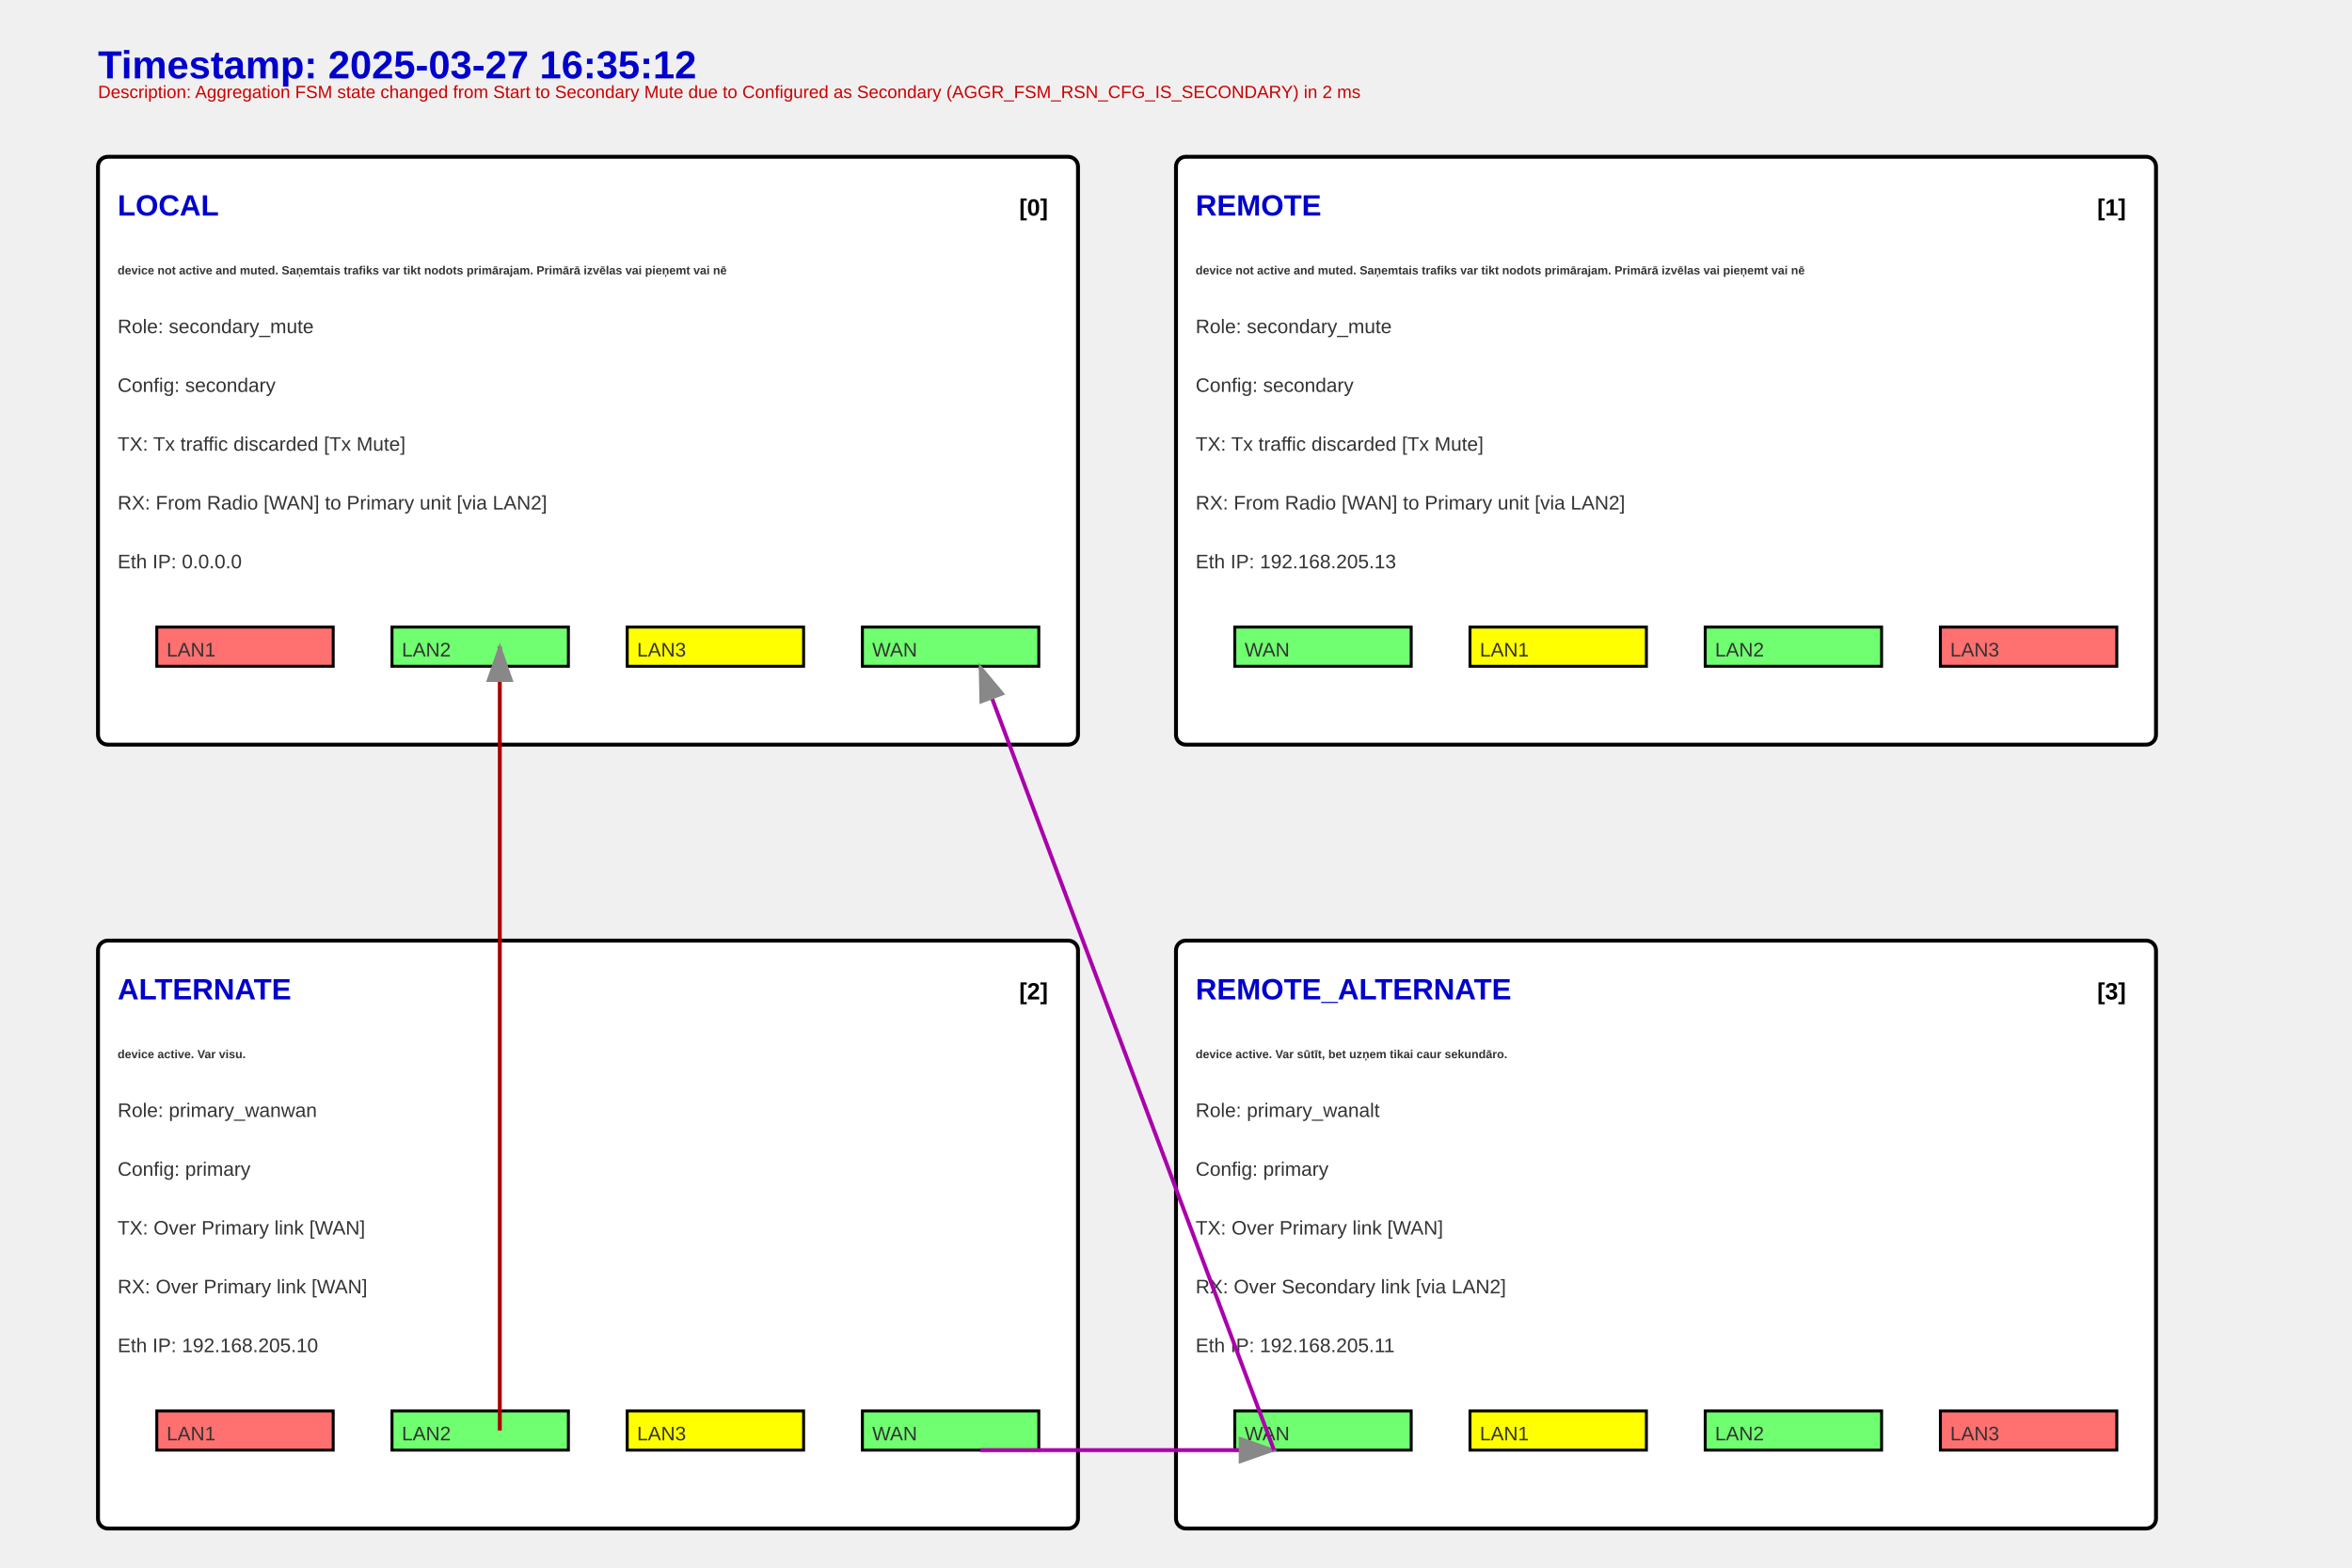
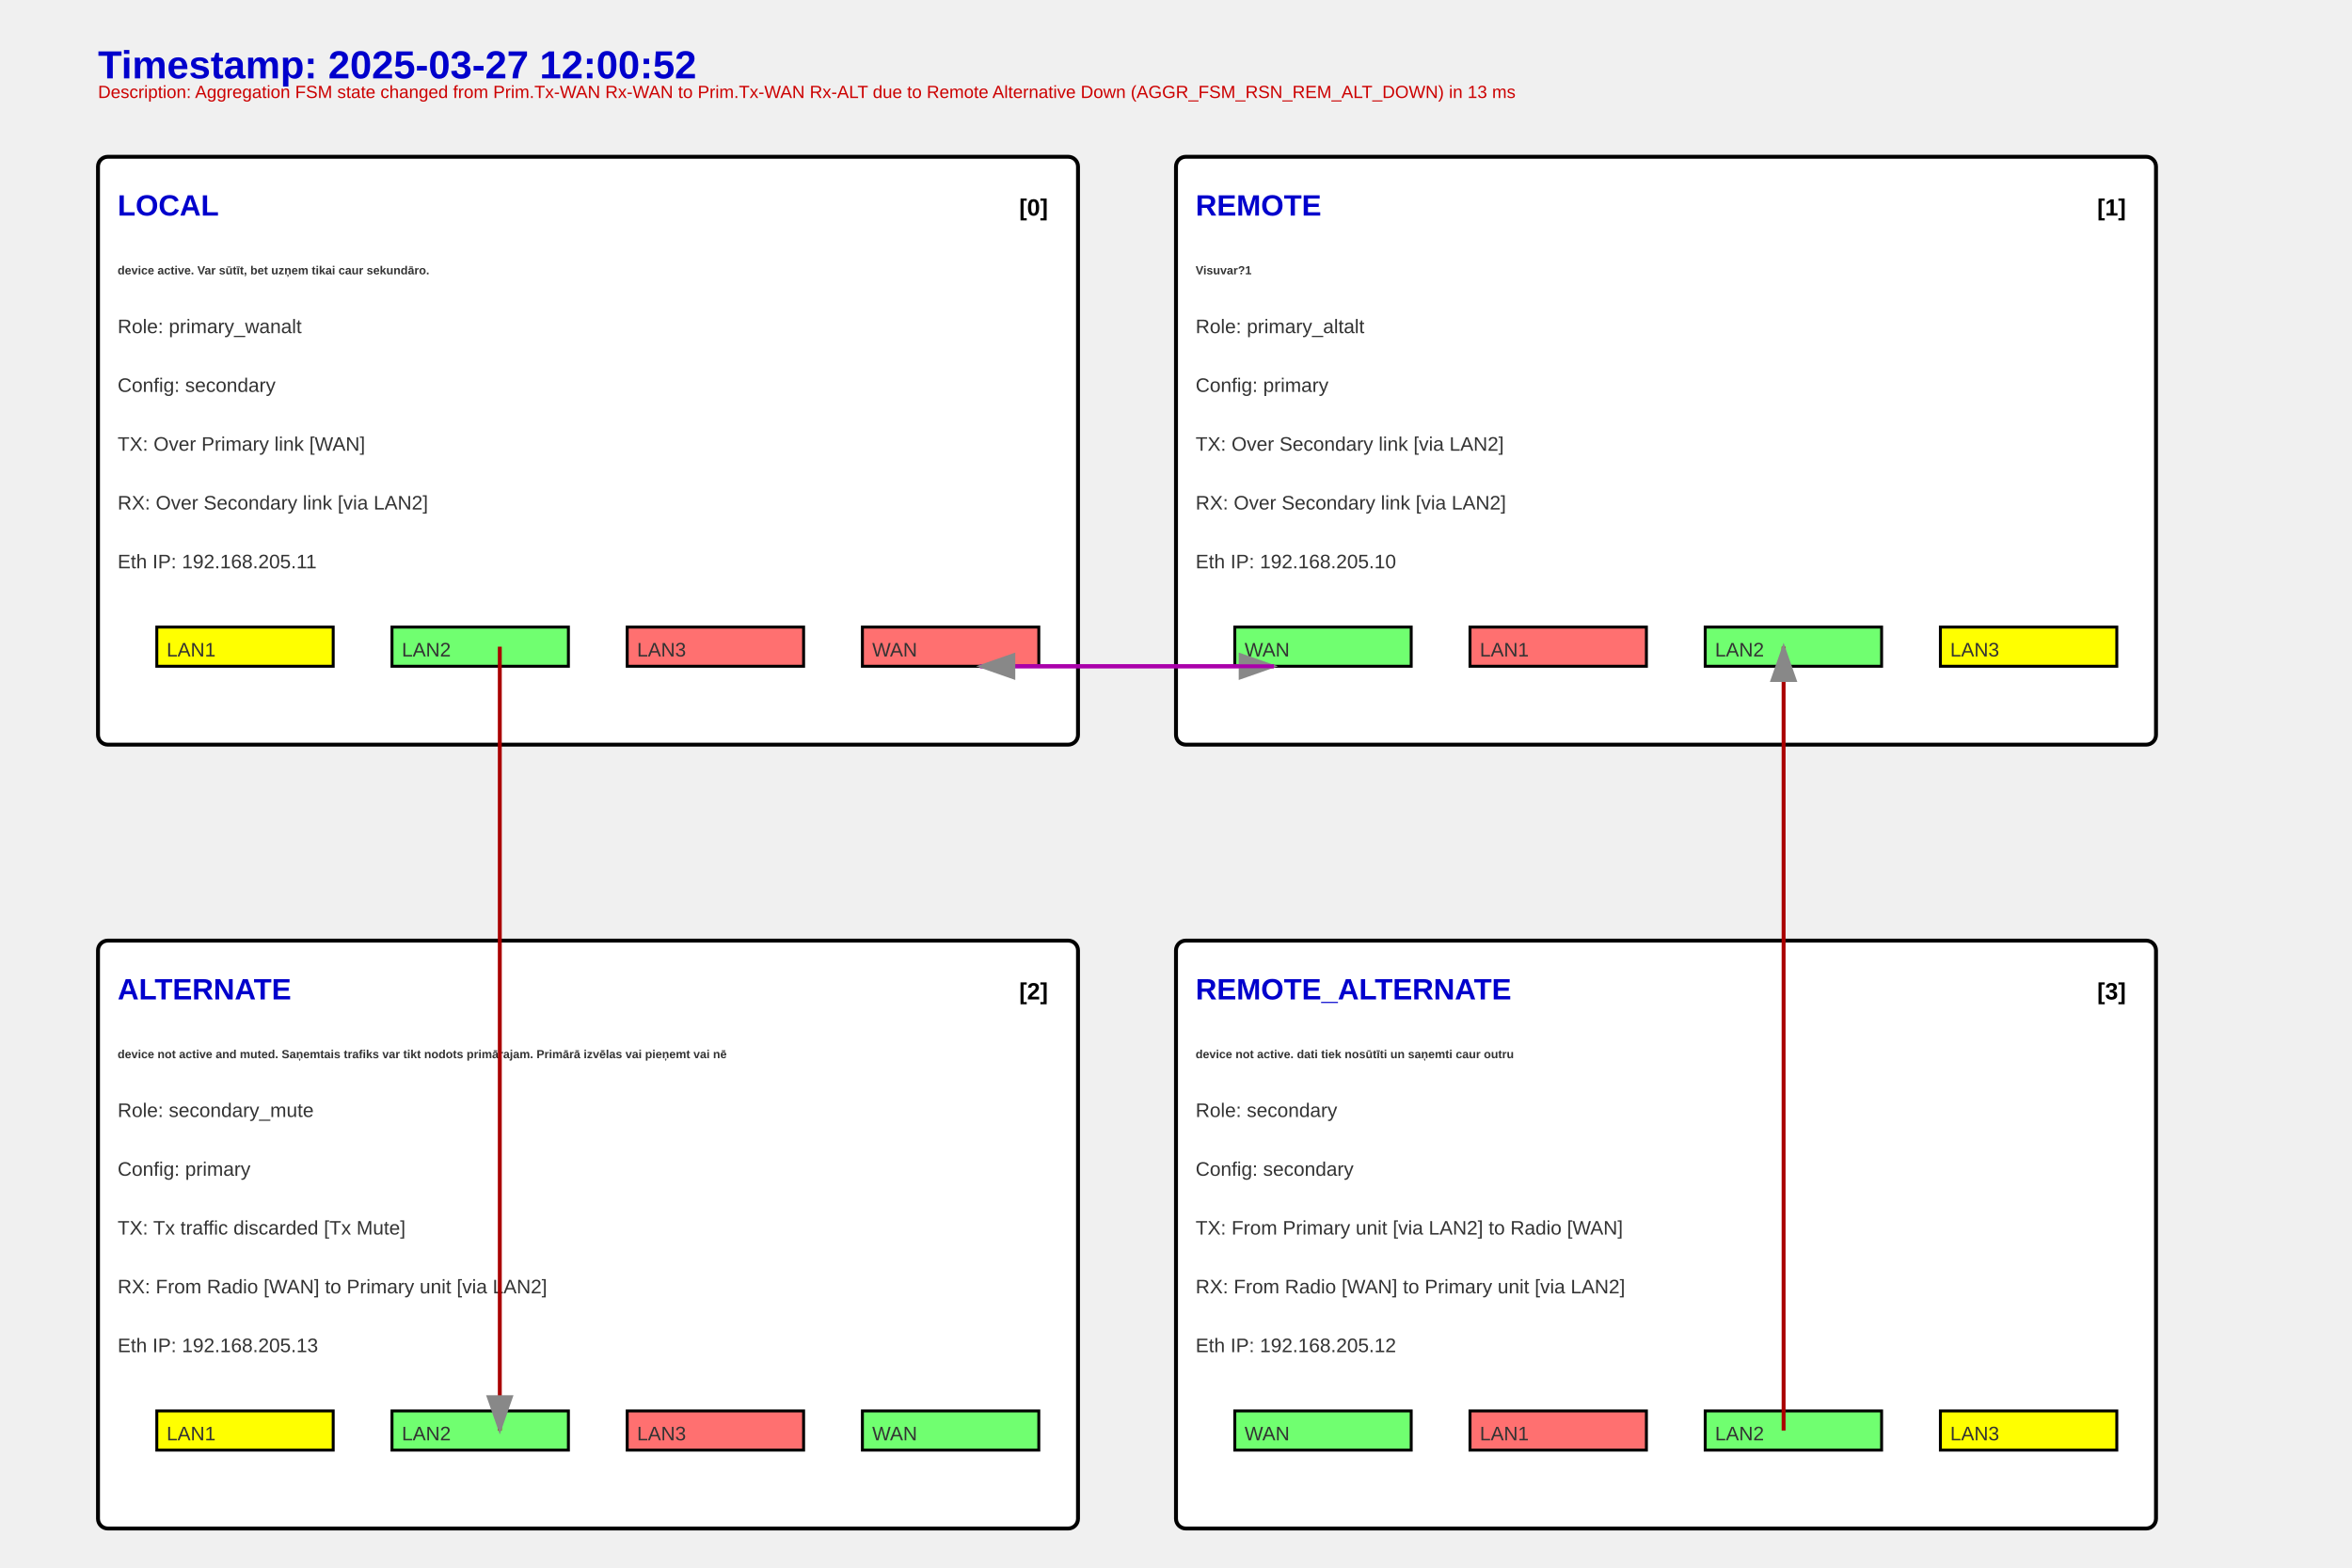
<svg xmlns="http://www.w3.org/2000/svg" width="1200" height="800">
  <style>
  .node { fill: #ffffff; stroke: #000000; stroke-width: 2; }
  .label { font: 10px Arial; fill: #333333; }
  .labela { font: 6px Arial; fill: #333333; font-weight: bold;}
  .error { font: 9px Arial; fill: #cc0000; }
  .timestamp { font: 20px Arial; font-weight: bold; fill: #0000cc; }
  .section-label { font: 15px Arial; font-weight: bold; fill: #0000cc; }
  .box-index { font: 12px Arial; font-weight: bold; fill: #000000; }
  .connection-line { stroke: #888888; stroke-width: 2; }
  .diagonal-line { stroke: #aa0000; stroke-width: 3; }
  .sender-receiver-line { stroke: #aa00aa; stroke-width: 2; }
  .secondary-primary-line { stroke: #aa0000; stroke-width: 2; }
+   .remote-secondary-primary-line { stroke: #aa0000; stroke-width: 2; }
  .recive-sender-line { stroke: #aa00aa; stroke-width: 2; }
  .traffic-flow { animation: pulse 2s infinite; }
  @keyframes pulse {
    0% { stroke-opacity: 0.3; stroke-width: 1; }
    50% { stroke-opacity: 1; stroke-width: 3; }
    100% { stroke-opacity: 0.3; stroke-width: 1; }
  }
</style>
  <defs>
    <marker id="arrowhead" markerWidth="10" markerHeight="7" refX="9" refY="3.5" orient="auto">
      <polygon points="0 0, 10 3.5, 0 7" fill="#888888" />
    </marker>
  </defs>
-   <text class="timestamp" x="50" y="40">Timestamp: 2025-03-27 16:35:12</text>
-   <text class="error" x="50" y="50">Description: Aggregation FSM state changed from Start to Secondary Mute due to Configured as Secondary (AGGR_FSM_RSN_CFG_IS_SECONDARY) in 2 ms</text>
+   <text class="timestamp" x="50" y="40">Timestamp: 2025-03-27 12:00:52</text>
+   <text class="error" x="50" y="50">Description: Aggregation FSM state changed from Prim.Tx-WAN Rx-WAN to Prim.Tx-WAN Rx-ALT due to Remote Alternative Down (AGGR_FSM_RSN_REM_ALT_DOWN) in 13 ms</text>
  <rect class="node" x="50" y="80" width="500" height="300" rx="5" ry="5" data-entry="0" data-section="0" />
  <text class="section-label" x="60" y="110">LOCAL</text>
  <text class="box-index" x="520" y="110">[0]</text>
-   <text class="labela" x="60" y="140">device not active and muted. Saņemtais trafiks var tikt nodots primārajam. Primārā izvēlas vai pieņemt vai nē</text>
-   <text class="label" x="60" y="170">Role: secondary_mute</text>
+   <text class="labela" x="60" y="140">device active. Var sūtīt, bet uzņem tikai caur sekundāro.</text>
+   <text class="label" x="60" y="170">Role: primary_wanalt</text>
  <text class="label" x="60" y="200">Config: secondary</text>
-   <text class="label" x="60" y="230">TX: Tx traffic discarded [Tx Mute]</text>
-   <text class="label" x="60" y="260">RX: From Radio [WAN] to Primary unit [via LAN2]</text>
-   <text class="label" x="60" y="290">Eth IP: 0.0.0.0</text>
-   <rect x="80" y="320" width="90" height="20" fill="#ff7070" stroke="black" stroke-width="1.5" />
+   <text class="label" x="60" y="230">TX: Over Primary link [WAN]</text>
+   <text class="label" x="60" y="260">RX: Over Secondary link [via LAN2]</text>
+   <text class="label" x="60" y="290">Eth IP: 192.168.205.11</text>
+   <rect x="80" y="320" width="90" height="20" fill="yellow" stroke="black" stroke-width="1.5" />
  <text class="label" x="85" y="335">LAN1</text>
  <rect x="200" y="320" width="90" height="20" fill="#70ff70" stroke="black" stroke-width="1.5" />
  <text class="label" x="205" y="335">LAN2</text>
-   <rect x="320" y="320" width="90" height="20" fill="yellow" stroke="black" stroke-width="1.5" />
+   <rect x="320" y="320" width="90" height="20" fill="#ff7070" stroke="black" stroke-width="1.5" />
  <text class="label" x="325" y="335">LAN3</text>
-   <rect x="440" y="320" width="90" height="20" fill="#70ff70" stroke="black" stroke-width="1.5" />
+   <rect x="440" y="320" width="90" height="20" fill="#ff7070" stroke="black" stroke-width="1.5" />
  <text class="label" x="445" y="335">WAN</text>
  <rect class="node" x="600" y="80" width="500" height="300" rx="5" ry="5" data-entry="0" data-section="1" />
  <text class="section-label" x="610" y="110">REMOTE</text>
  <text class="box-index" x="1070" y="110">[1]</text>
-   <text class="labela" x="610" y="140">device not active and muted. Saņemtais trafiks var tikt nodots primārajam. Primārā izvēlas vai pieņemt vai nē</text>
-   <text class="label" x="610" y="170">Role: secondary_mute</text>
-   <text class="label" x="610" y="200">Config: secondary</text>
-   <text class="label" x="610" y="230">TX: Tx traffic discarded [Tx Mute]</text>
-   <text class="label" x="610" y="260">RX: From Radio [WAN] to Primary unit [via LAN2]</text>
-   <text class="label" x="610" y="290">Eth IP: 192.168.205.13</text>
+   <text class="labela" x="610" y="140">Visuvar?1</text>
+   <text class="label" x="610" y="170">Role: primary_altalt</text>
+   <text class="label" x="610" y="200">Config: primary</text>
+   <text class="label" x="610" y="230">TX: Over Secondary link [via LAN2]</text>
+   <text class="label" x="610" y="260">RX: Over Secondary link [via LAN2]</text>
+   <text class="label" x="610" y="290">Eth IP: 192.168.205.10</text>
  <rect x="630" y="320" width="90" height="20" fill="#70ff70" stroke="black" stroke-width="1.5" />
  <text class="label" x="635" y="335">WAN</text>
-   <rect x="750" y="320" width="90" height="20" fill="yellow" stroke="black" stroke-width="1.5" />
+   <rect x="750" y="320" width="90" height="20" fill="#ff7070" stroke="black" stroke-width="1.5" />
  <text class="label" x="755" y="335">LAN1</text>
  <rect x="870" y="320" width="90" height="20" fill="#70ff70" stroke="black" stroke-width="1.5" />
  <text class="label" x="875" y="335">LAN2</text>
-   <rect x="990" y="320" width="90" height="20" fill="#ff7070" stroke="black" stroke-width="1.5" />
+   <rect x="990" y="320" width="90" height="20" fill="yellow" stroke="black" stroke-width="1.5" />
  <text class="label" x="995" y="335">LAN3</text>
  <rect class="node" x="50" y="480" width="500" height="300" rx="5" ry="5" data-entry="0" data-section="2" />
  <text class="section-label" x="60" y="510">ALTERNATE</text>
  <text class="box-index" x="520" y="510">[2]</text>
-   <text class="labela" x="60" y="540">device active. Var visu.</text>
-   <text class="label" x="60" y="570">Role: primary_wanwan</text>
+   <text class="labela" x="60" y="540">device not active and muted. Saņemtais trafiks var tikt nodots primārajam. Primārā izvēlas vai pieņemt vai nē</text>
+   <text class="label" x="60" y="570">Role: secondary_mute</text>
  <text class="label" x="60" y="600">Config: primary</text>
-   <text class="label" x="60" y="630">TX: Over Primary link [WAN]</text>
-   <text class="label" x="60" y="660">RX: Over Primary link [WAN]</text>
-   <text class="label" x="60" y="690">Eth IP: 192.168.205.10</text>
-   <rect x="80" y="720" width="90" height="20" fill="#ff7070" stroke="black" stroke-width="1.5" />
+   <text class="label" x="60" y="630">TX: Tx traffic discarded [Tx Mute]</text>
+   <text class="label" x="60" y="660">RX: From Radio [WAN] to Primary unit [via LAN2]</text>
+   <text class="label" x="60" y="690">Eth IP: 192.168.205.13</text>
+   <rect x="80" y="720" width="90" height="20" fill="yellow" stroke="black" stroke-width="1.5" />
  <text class="label" x="85" y="735">LAN1</text>
  <rect x="200" y="720" width="90" height="20" fill="#70ff70" stroke="black" stroke-width="1.5" />
  <text class="label" x="205" y="735">LAN2</text>
-   <rect x="320" y="720" width="90" height="20" fill="yellow" stroke="black" stroke-width="1.5" />
+   <rect x="320" y="720" width="90" height="20" fill="#ff7070" stroke="black" stroke-width="1.5" />
  <text class="label" x="325" y="735">LAN3</text>
  <rect x="440" y="720" width="90" height="20" fill="#70ff70" stroke="black" stroke-width="1.5" />
  <text class="label" x="445" y="735">WAN</text>
  <rect class="node" x="600" y="480" width="500" height="300" rx="5" ry="5" data-entry="0" data-section="3" />
  <text class="section-label" x="610" y="510">REMOTE_ALTERNATE</text>
  <text class="box-index" x="1070" y="510">[3]</text>
-   <text class="labela" x="610" y="540">device active. Var sūtīt, bet uzņem tikai caur sekundāro.</text>
-   <text class="label" x="610" y="570">Role: primary_wanalt</text>
-   <text class="label" x="610" y="600">Config: primary</text>
-   <text class="label" x="610" y="630">TX: Over Primary link [WAN]</text>
-   <text class="label" x="610" y="660">RX: Over Secondary link [via LAN2]</text>
-   <text class="label" x="610" y="690">Eth IP: 192.168.205.11</text>
+   <text class="labela" x="610" y="540">device not active. dati tiek nosūtīti un saņemti caur outru</text>
+   <text class="label" x="610" y="570">Role: secondary</text>
+   <text class="label" x="610" y="600">Config: secondary</text>
+   <text class="label" x="610" y="630">TX: From Primary unit [via LAN2] to Radio [WAN]</text>
+   <text class="label" x="610" y="660">RX: From Radio [WAN] to Primary unit [via LAN2]</text>
+   <text class="label" x="610" y="690">Eth IP: 192.168.205.12</text>
  <rect x="630" y="720" width="90" height="20" fill="#70ff70" stroke="black" stroke-width="1.5" />
  <text class="label" x="635" y="735">WAN</text>
-   <rect x="750" y="720" width="90" height="20" fill="yellow" stroke="black" stroke-width="1.5" />
+   <rect x="750" y="720" width="90" height="20" fill="#ff7070" stroke="black" stroke-width="1.5" />
  <text class="label" x="755" y="735">LAN1</text>
  <rect x="870" y="720" width="90" height="20" fill="#70ff70" stroke="black" stroke-width="1.5" />
  <text class="label" x="875" y="735">LAN2</text>
-   <rect x="990" y="720" width="90" height="20" fill="#ff7070" stroke="black" stroke-width="1.5" />
+   <rect x="990" y="720" width="90" height="20" fill="yellow" stroke="black" stroke-width="1.5" />
  <text class="label" x="995" y="735">LAN3</text>
-   <line x1="500" y1="740" x2="650" y2="740" class="sender-receiver-line" marker-end="url(#arrowhead)" />
-   <line x1="650" y1="740" x2="500" y2="340" class="recive-sender-line" marker-end="url(#arrowhead)" />
-   <line x1="255" y1="730" x2="255" y2="330" class="secondary-primary-line" marker-end="url(#arrowhead)" />
+   <line x1="500" y1="340" x2="650" y2="340" class="sender-receiver-line" marker-end="url(#arrowhead)" />
+   <line x1="650" y1="340" x2="500" y2="340" class="recive-sender-line" marker-end="url(#arrowhead)" />
+   <line x1="255" y1="330" x2="255" y2="730" class="secondary-primary-line" marker-end="url(#arrowhead)" />
+   <line x1="910" y1="730" x2="910" y2="330" class="remote-secondary-primary-line" marker-end="url(#arrowhead)" />
</svg>
